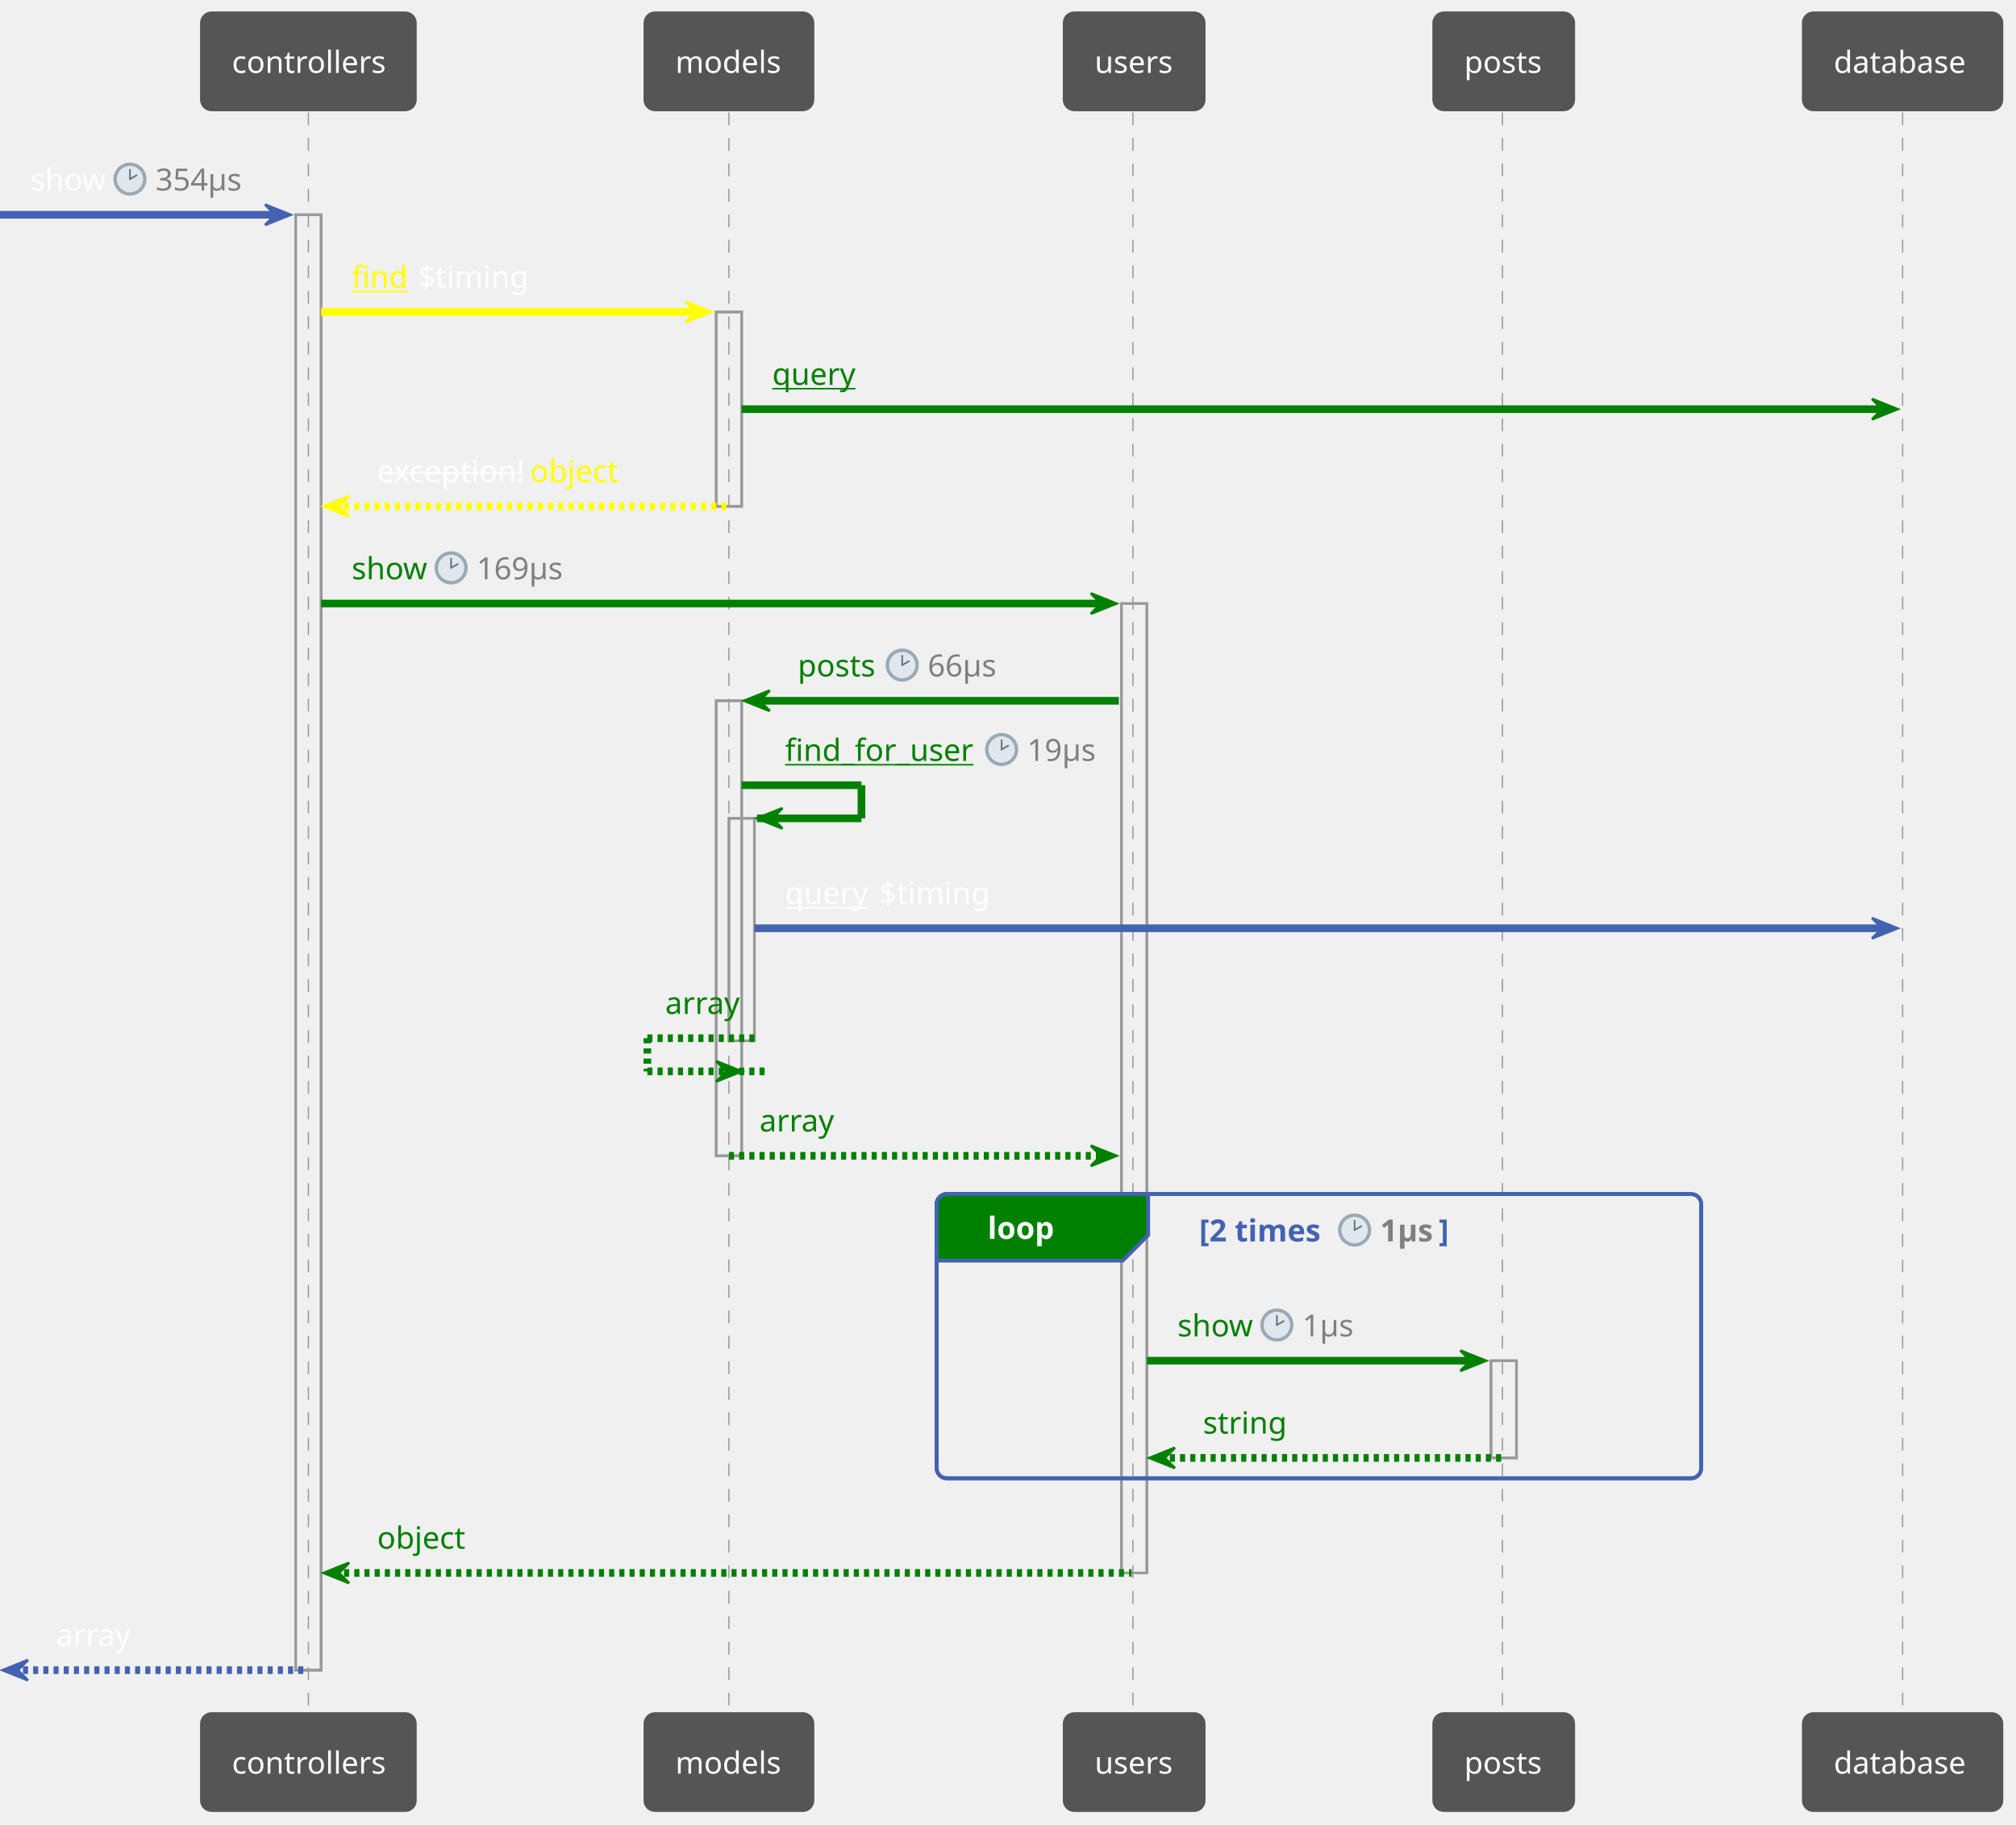
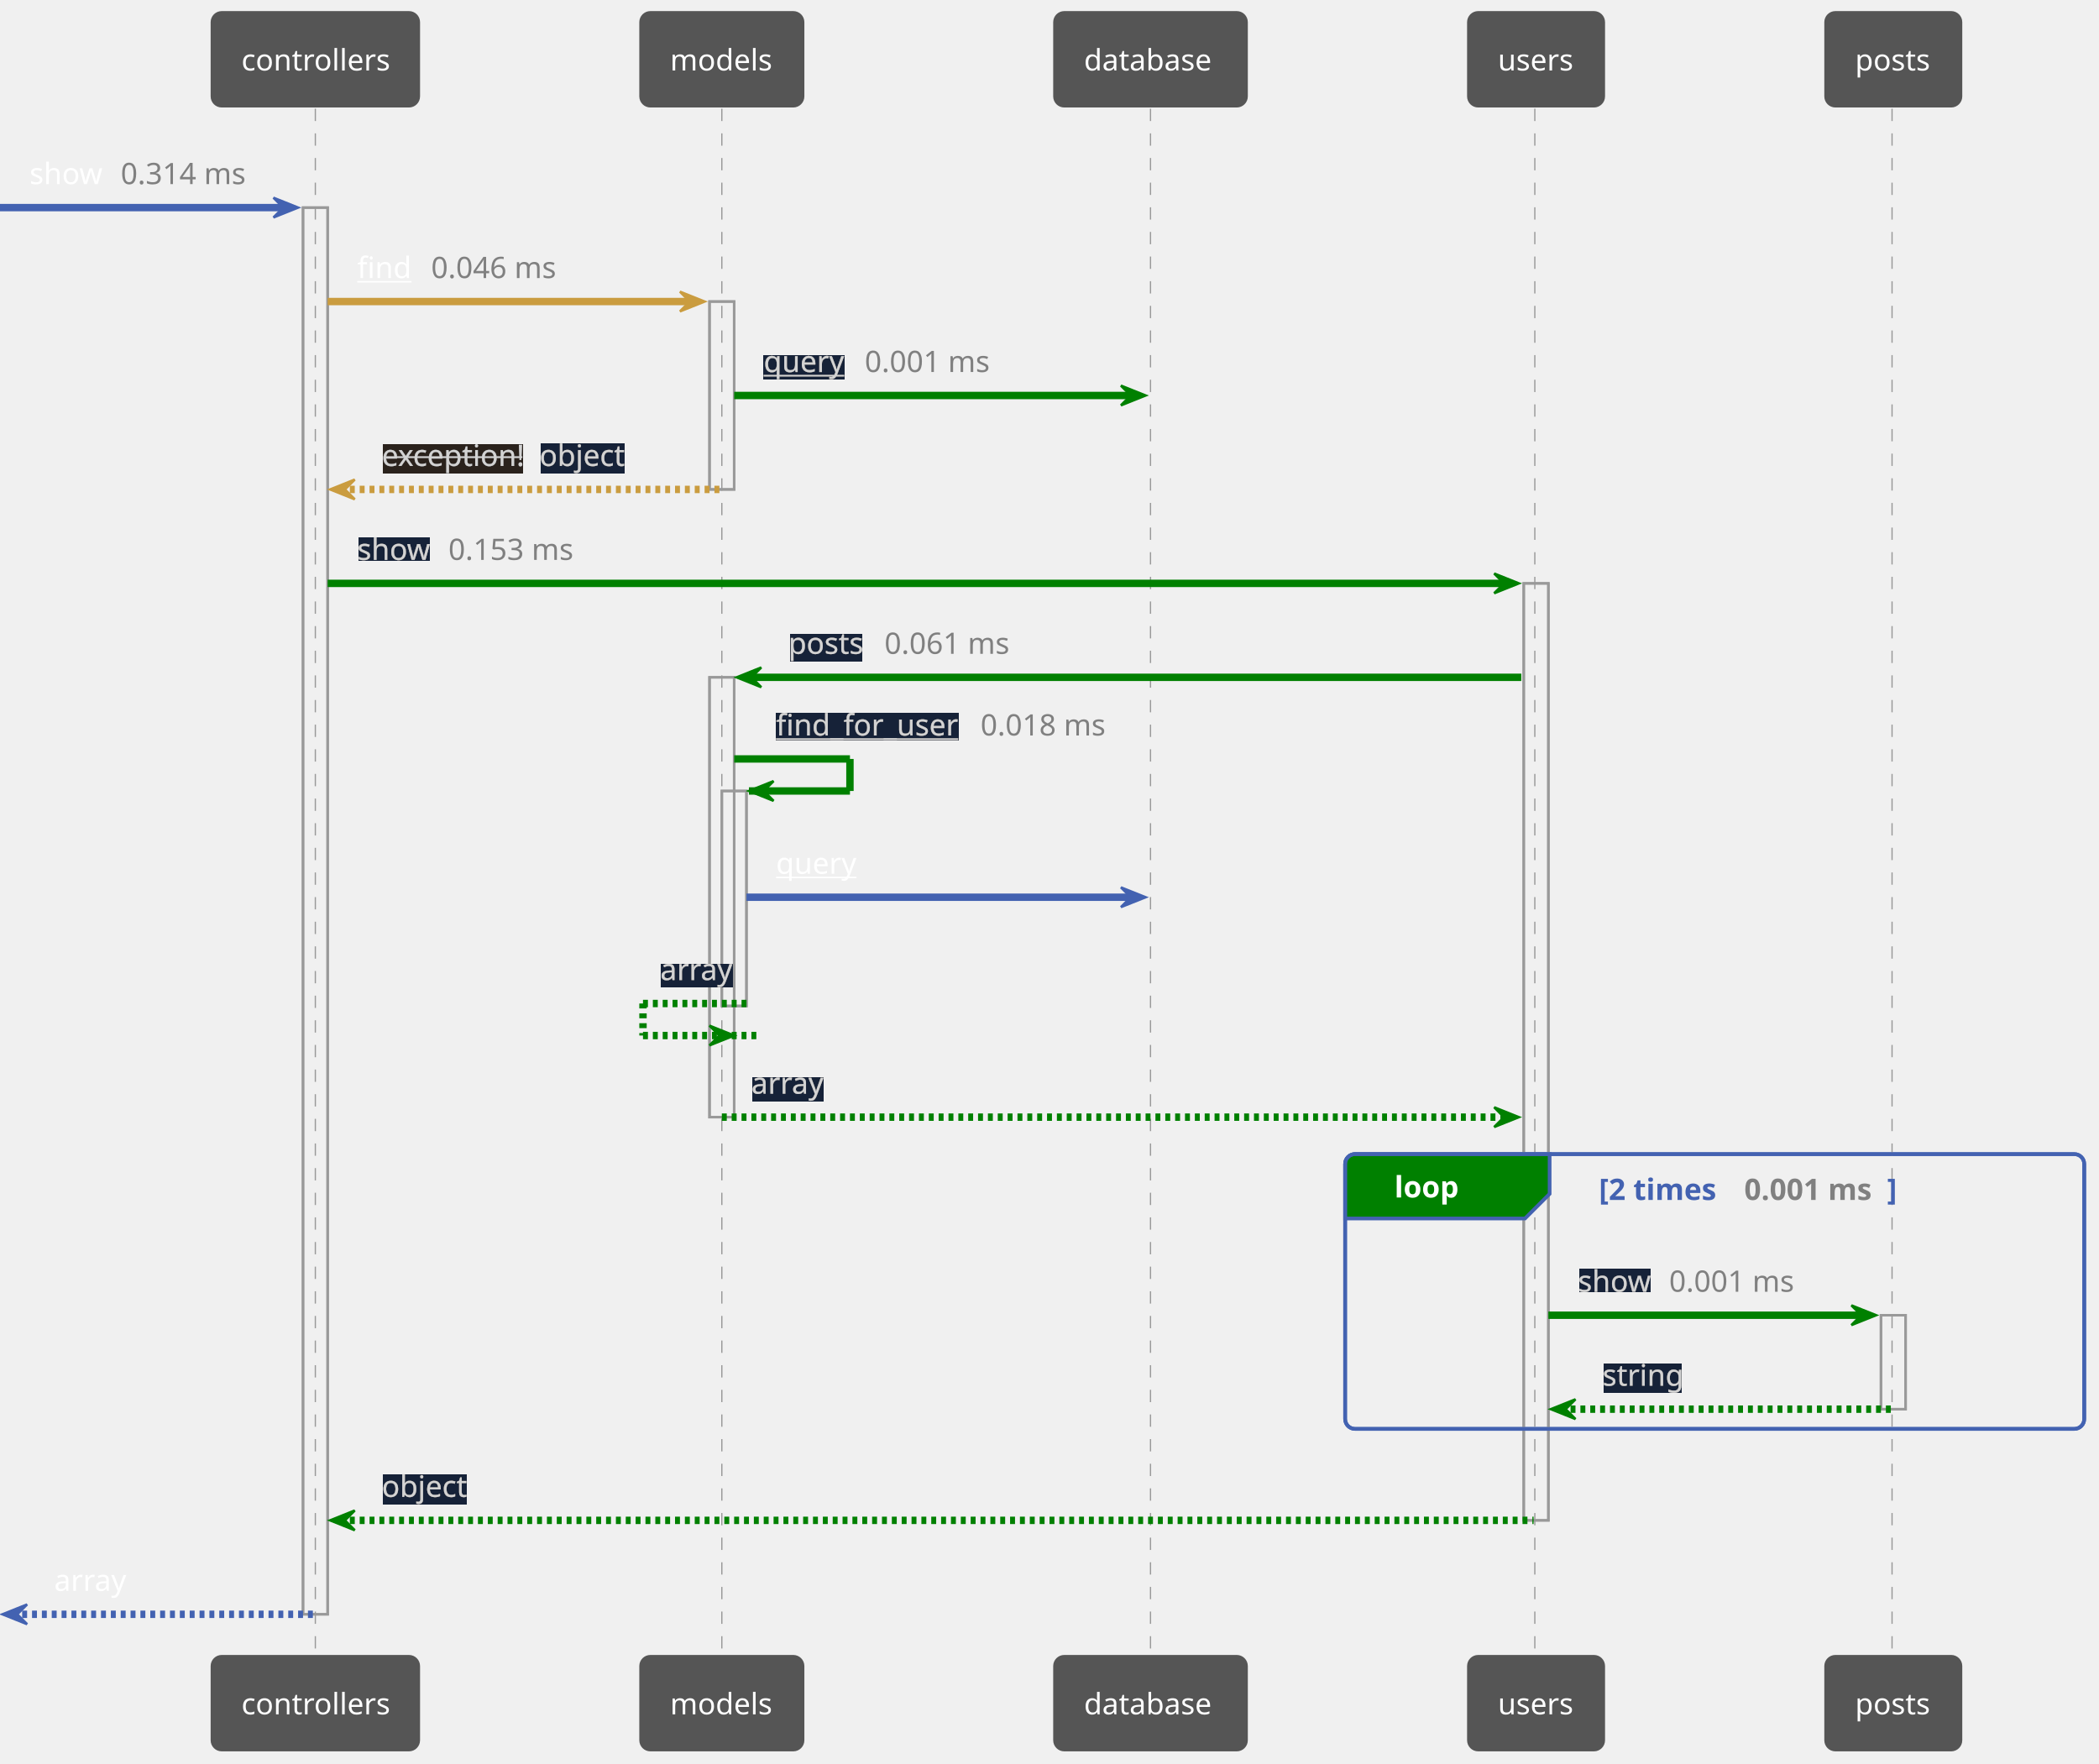
- <svg xmlns="http://www.w3.org/2000/svg" contentStyleType="text/css" height="716px" preserveAspectRatio="none" style="width:791px;height:716px;background:#000000;" version="1.1" viewBox="0 0 791 716" width="791px" zoomAndPan="magnify">
-   <defs />
+ <svg xmlns="http://www.w3.org/2000/svg" contentStyleType="text/css" height="716px" preserveAspectRatio="none" style="width:852px;height:716px;background:#000000;" version="1.1" viewBox="0 0 852 716" width="852px" zoomAndPan="magnify">
+   <defs>
+     <filter height="1" id="br0y008lgytg80" width="1" x="0" y="0">
+       <feFlood flood-color="#172238" result="flood" />
+       <feComposite in="SourceGraphic" in2="flood" operator="over" />
+     </filter>
+     <filter height="1" id="br0y008lgytg81" width="1" x="0" y="0">
+       <feFlood flood-color="#29201A" result="flood" />
+       <feComposite in="SourceGraphic" in2="flood" operator="over" />
+     </filter>
+   </defs>
  <g>
-     <rect fill="none" height="570.992" style="stroke:#999999;stroke-width:1.0;" width="10" x="116" y="84.266" />
-     <rect fill="none" height="76.266" style="stroke:#999999;stroke-width:1.0;" width="10" x="281" y="122.398" />
-     <rect fill="none" height="178.531" style="stroke:#999999;stroke-width:1.0;" width="10" x="281" y="274.93" />
-     <rect fill="none" height="87.266" style="stroke:#999999;stroke-width:1.0;" width="10" x="286" y="321.062" />
-     <rect fill="none" height="380.328" style="stroke:#999999;stroke-width:1.0;" width="10" x="440" y="236.797" />
-     <rect fill="none" height="38.133" style="stroke:#999999;stroke-width:1.0;" width="10" x="585" y="533.859" />
-     <rect fill="none" height="111.531" rx="4" ry="4" style="stroke:#4362B1;stroke-width:1.5;" width="300" x="367.5" y="468.461" />
-     <line style="stroke:#999999;stroke-width:0.5;stroke-dasharray:5.0,5.0;" x1="121" x2="121" y1="44.133" y2="673.258" />
-     <line style="stroke:#999999;stroke-width:0.5;stroke-dasharray:5.0,5.0;" x1="286" x2="286" y1="44.133" y2="673.258" />
-     <line style="stroke:#999999;stroke-width:0.5;stroke-dasharray:5.0,5.0;" x1="444.5" x2="444.5" y1="44.133" y2="673.258" />
-     <line style="stroke:#999999;stroke-width:0.5;stroke-dasharray:5.0,5.0;" x1="589.5" x2="589.5" y1="44.133" y2="673.258" />
-     <line style="stroke:#999999;stroke-width:0.5;stroke-dasharray:5.0,5.0;" x1="746.5" x2="746.5" y1="44.133" y2="673.258" />
-     <rect fill="#555555" height="38.133" rx="4" ry="4" style="stroke:#555555;stroke-width:1.0;" width="84" x="79" y="5" />
-     <text fill="#FFFFFF" font-family="&quot;Verdana&quot;" font-size="12" lengthAdjust="spacing" textLength="60" x="91" y="28.602">controllers</text>
-     <rect fill="#555555" height="38.133" rx="4" ry="4" style="stroke:#555555;stroke-width:1.0;" width="84" x="79" y="672.258" />
-     <text fill="#FFFFFF" font-family="&quot;Verdana&quot;" font-size="12" lengthAdjust="spacing" textLength="60" x="91" y="695.859">controllers</text>
-     <rect fill="#555555" height="38.133" rx="4" ry="4" style="stroke:#555555;stroke-width:1.0;" width="66" x="253" y="5" />
-     <text fill="#FFFFFF" font-family="&quot;Verdana&quot;" font-size="12" lengthAdjust="spacing" textLength="42" x="265" y="28.602">models</text>
-     <rect fill="#555555" height="38.133" rx="4" ry="4" style="stroke:#555555;stroke-width:1.0;" width="66" x="253" y="672.258" />
-     <text fill="#FFFFFF" font-family="&quot;Verdana&quot;" font-size="12" lengthAdjust="spacing" textLength="42" x="265" y="695.859">models</text>
-     <rect fill="#555555" height="38.133" rx="4" ry="4" style="stroke:#555555;stroke-width:1.0;" width="55" x="417.5" y="5" />
-     <text fill="#FFFFFF" font-family="&quot;Verdana&quot;" font-size="12" lengthAdjust="spacing" textLength="31" x="429.5" y="28.602">users</text>
-     <rect fill="#555555" height="38.133" rx="4" ry="4" style="stroke:#555555;stroke-width:1.0;" width="55" x="417.5" y="672.258" />
-     <text fill="#FFFFFF" font-family="&quot;Verdana&quot;" font-size="12" lengthAdjust="spacing" textLength="31" x="429.5" y="695.859">users</text>
-     <rect fill="#555555" height="38.133" rx="4" ry="4" style="stroke:#555555;stroke-width:1.0;" width="55" x="562.5" y="5" />
-     <text fill="#FFFFFF" font-family="&quot;Verdana&quot;" font-size="12" lengthAdjust="spacing" textLength="31" x="574.5" y="28.602">posts</text>
-     <rect fill="#555555" height="38.133" rx="4" ry="4" style="stroke:#555555;stroke-width:1.0;" width="55" x="562.5" y="672.258" />
-     <text fill="#FFFFFF" font-family="&quot;Verdana&quot;" font-size="12" lengthAdjust="spacing" textLength="31" x="574.5" y="695.859">posts</text>
-     <rect fill="#555555" height="38.133" rx="4" ry="4" style="stroke:#555555;stroke-width:1.0;" width="78" x="707.5" y="5" />
-     <text fill="#FFFFFF" font-family="&quot;Verdana&quot;" font-size="12" lengthAdjust="spacing" textLength="54" x="719.5" y="28.602">database</text>
-     <rect fill="#555555" height="38.133" rx="4" ry="4" style="stroke:#555555;stroke-width:1.0;" width="78" x="707.5" y="672.258" />
-     <text fill="#FFFFFF" font-family="&quot;Verdana&quot;" font-size="12" lengthAdjust="spacing" textLength="54" x="719.5" y="695.859">database</text>
-     <rect fill="none" height="570.992" style="stroke:#999999;stroke-width:1.0;" width="10" x="116" y="84.266" />
-     <rect fill="none" height="76.266" style="stroke:#999999;stroke-width:1.0;" width="10" x="281" y="122.398" />
-     <rect fill="none" height="178.531" style="stroke:#999999;stroke-width:1.0;" width="10" x="281" y="274.93" />
-     <rect fill="none" height="87.266" style="stroke:#999999;stroke-width:1.0;" width="10" x="286" y="321.062" />
-     <rect fill="none" height="380.328" style="stroke:#999999;stroke-width:1.0;" width="10" x="440" y="236.797" />
-     <rect fill="none" height="38.133" style="stroke:#999999;stroke-width:1.0;" width="10" x="585" y="533.859" />
-     <polygon fill="#4362B1" points="104,80.266,114,84.266,104,88.266,108,84.266" style="stroke:#4362B1;stroke-width:1.0;" />
-     <line style="stroke:#4362B1;stroke-width:3.0;" x1="0" x2="110" y1="84.266" y2="84.266" />
+     <rect fill="none" height="570.992" style="stroke:#999999;stroke-width:1.0;" width="10" x="123" y="84.266" />
+     <rect fill="none" height="76.266" style="stroke:#999999;stroke-width:1.0;" width="10" x="288" y="122.398" />
+     <rect fill="none" height="178.531" style="stroke:#999999;stroke-width:1.0;" width="10" x="288" y="274.93" />
+     <rect fill="none" height="87.266" style="stroke:#999999;stroke-width:1.0;" width="10" x="293" y="321.062" />
+     <rect fill="none" height="380.328" style="stroke:#999999;stroke-width:1.0;" width="10" x="618.5" y="236.797" />
+     <rect fill="none" height="38.133" style="stroke:#999999;stroke-width:1.0;" width="10" x="763.5" y="533.859" />
+     <rect fill="none" height="111.531" rx="4" ry="4" style="stroke:#4362B1;stroke-width:1.5;" width="300" x="546" y="468.461" />
+     <line style="stroke:#999999;stroke-width:0.5;stroke-dasharray:5.0,5.0;" x1="128" x2="128" y1="44.133" y2="673.258" />
+     <line style="stroke:#999999;stroke-width:0.5;stroke-dasharray:5.0,5.0;" x1="293" x2="293" y1="44.133" y2="673.258" />
+     <line style="stroke:#999999;stroke-width:0.5;stroke-dasharray:5.0,5.0;" x1="467" x2="467" y1="44.133" y2="673.258" />
+     <line style="stroke:#999999;stroke-width:0.5;stroke-dasharray:5.0,5.0;" x1="623" x2="623" y1="44.133" y2="673.258" />
+     <line style="stroke:#999999;stroke-width:0.5;stroke-dasharray:5.0,5.0;" x1="768" x2="768" y1="44.133" y2="673.258" />
+     <rect fill="#555555" height="38.133" rx="4" ry="4" style="stroke:#555555;stroke-width:1.0;" width="84" x="86" y="5" />
+     <text fill="#FFFFFF" font-family="&quot;Verdana&quot;" font-size="12" lengthAdjust="spacing" textLength="60" x="98" y="28.602">controllers</text>
+     <rect fill="#555555" height="38.133" rx="4" ry="4" style="stroke:#555555;stroke-width:1.0;" width="84" x="86" y="672.258" />
+     <text fill="#FFFFFF" font-family="&quot;Verdana&quot;" font-size="12" lengthAdjust="spacing" textLength="60" x="98" y="695.859">controllers</text>
+     <rect fill="#555555" height="38.133" rx="4" ry="4" style="stroke:#555555;stroke-width:1.0;" width="66" x="260" y="5" />
+     <text fill="#FFFFFF" font-family="&quot;Verdana&quot;" font-size="12" lengthAdjust="spacing" textLength="42" x="272" y="28.602">models</text>
+     <rect fill="#555555" height="38.133" rx="4" ry="4" style="stroke:#555555;stroke-width:1.0;" width="66" x="260" y="672.258" />
+     <text fill="#FFFFFF" font-family="&quot;Verdana&quot;" font-size="12" lengthAdjust="spacing" textLength="42" x="272" y="695.859">models</text>
+     <rect fill="#555555" height="38.133" rx="4" ry="4" style="stroke:#555555;stroke-width:1.0;" width="78" x="428" y="5" />
+     <text fill="#FFFFFF" font-family="&quot;Verdana&quot;" font-size="12" lengthAdjust="spacing" textLength="54" x="440" y="28.602">database</text>
+     <rect fill="#555555" height="38.133" rx="4" ry="4" style="stroke:#555555;stroke-width:1.0;" width="78" x="428" y="672.258" />
+     <text fill="#FFFFFF" font-family="&quot;Verdana&quot;" font-size="12" lengthAdjust="spacing" textLength="54" x="440" y="695.859">database</text>
+     <rect fill="#555555" height="38.133" rx="4" ry="4" style="stroke:#555555;stroke-width:1.0;" width="55" x="596" y="5" />
+     <text fill="#FFFFFF" font-family="&quot;Verdana&quot;" font-size="12" lengthAdjust="spacing" textLength="31" x="608" y="28.602">users</text>
+     <rect fill="#555555" height="38.133" rx="4" ry="4" style="stroke:#555555;stroke-width:1.0;" width="55" x="596" y="672.258" />
+     <text fill="#FFFFFF" font-family="&quot;Verdana&quot;" font-size="12" lengthAdjust="spacing" textLength="31" x="608" y="695.859">users</text>
+     <rect fill="#555555" height="38.133" rx="4" ry="4" style="stroke:#555555;stroke-width:1.0;" width="55" x="741" y="5" />
+     <text fill="#FFFFFF" font-family="&quot;Verdana&quot;" font-size="12" lengthAdjust="spacing" textLength="31" x="753" y="28.602">posts</text>
+     <rect fill="#555555" height="38.133" rx="4" ry="4" style="stroke:#555555;stroke-width:1.0;" width="55" x="741" y="672.258" />
+     <text fill="#FFFFFF" font-family="&quot;Verdana&quot;" font-size="12" lengthAdjust="spacing" textLength="31" x="753" y="695.859">posts</text>
+     <rect fill="none" height="570.992" style="stroke:#999999;stroke-width:1.0;" width="10" x="123" y="84.266" />
+     <rect fill="none" height="76.266" style="stroke:#999999;stroke-width:1.0;" width="10" x="288" y="122.398" />
+     <rect fill="none" height="178.531" style="stroke:#999999;stroke-width:1.0;" width="10" x="288" y="274.93" />
+     <rect fill="none" height="87.266" style="stroke:#999999;stroke-width:1.0;" width="10" x="293" y="321.062" />
+     <rect fill="none" height="380.328" style="stroke:#999999;stroke-width:1.0;" width="10" x="618.5" y="236.797" />
+     <rect fill="none" height="38.133" style="stroke:#999999;stroke-width:1.0;" width="10" x="763.5" y="533.859" />
+     <polygon fill="#4362B1" points="111,80.266,121,84.266,111,88.266,115,84.266" style="stroke:#4362B1;stroke-width:1.0;" />
+     <line style="stroke:#4362B1;stroke-width:3.0;" x1="0" x2="117" y1="84.266" y2="84.266" />
    <text fill="#FFFFFF" font-family="&quot;Verdana&quot;" font-size="12" lengthAdjust="spacing" textLength="29" x="12" y="74.734">show</text>
-     <ellipse cx="51" cy="70.266" fill="#99AAB5" rx="6" ry="6" style="stroke:#99AAB5;stroke-width:1.0;" />
-     <ellipse cx="51" cy="70.266" fill="#E1E8ED" rx="4.667" ry="4.667" style="stroke:#E1E8ED;stroke-width:1.0;" />
-     <path d="M51.333,70.266 C51.333,70.45 51.184,70.599 51,70.599 C50.816,70.599 50.667,70.45 50.667,70.266 L50.667,66.599 C50.667,66.415 50.816,66.266 51,66.266 C51.184,66.266 51.333,66.415 51.333,66.599 L51.333,70.266 " fill="#66757F" style="stroke:;stroke-width:0.0;stroke-dasharray:;" />
-     <path d="M53.887,68.599 C53.979,68.759 53.924,68.962 53.765,69.054 L51.167,70.554 C51.007,70.646 50.804,70.592 50.712,70.432 C50.62,70.273 50.674,70.069 50.833,69.977 L53.432,68.477 C53.591,68.385 53.795,68.44 53.887,68.599 " fill="#66757F" style="stroke:;stroke-width:0.0;stroke-dasharray:;" />
-     <text fill="#808080" font-family="&quot;Verdana&quot;" font-size="12" lengthAdjust="spacing" textLength="38" x="61" y="74.734">354μs</text>
-     <polygon fill="#FFFF00" points="269,118.398,279,122.398,269,126.398,273,122.398" style="stroke:#FFFF00;stroke-width:1.0;" />
-     <line style="stroke:#FFFF00;stroke-width:3.0;" x1="126" x2="275" y1="122.398" y2="122.398" />
-     <text fill="#FFFF00" font-family="&quot;Verdana&quot;" font-size="12" lengthAdjust="spacing" text-decoration="underline" textLength="22" x="138" y="112.867">find</text>
-     <text fill="#FFFFFF" font-family="&quot;Verdana&quot;" font-size="12" lengthAdjust="spacing" textLength="43" x="164" y="112.867">$timing</text>
-     <polygon fill="#008000" points="734.5,156.531,744.5,160.531,734.5,164.531,738.5,160.531" style="stroke:#008000;stroke-width:1.0;" />
-     <line style="stroke:#008000;stroke-width:3.0;" x1="291" x2="740.5" y1="160.531" y2="160.531" />
-     <text fill="#008000" font-family="&quot;Verdana&quot;" font-size="12" lengthAdjust="spacing" text-decoration="underline" textLength="33" x="303" y="151">query</text>
-     <polygon fill="#FFFF00" points="137,194.664,127,198.664,137,202.664,133,198.664" style="stroke:#FFFF00;stroke-width:1.0;" />
-     <line style="stroke:#FFFF00;stroke-width:3.0;stroke-dasharray:2.0,2.0;" x1="131" x2="285" y1="198.664" y2="198.664" />
-     <text fill="#FFFFFF" font-family="&quot;Verdana&quot;" font-size="12" lengthAdjust="spacing" text-decoration="line-through" textLength="60" x="148" y="189.133">exception!</text>
-     <text fill="#FFFF00" font-family="&quot;Verdana&quot;" font-size="12" lengthAdjust="spacing" textLength="36" x="208" y="189.133">object</text>
-     <polygon fill="#008000" points="428,232.797,438,236.797,428,240.797,432,236.797" style="stroke:#008000;stroke-width:1.0;" />
-     <line style="stroke:#008000;stroke-width:3.0;" x1="126" x2="434" y1="236.797" y2="236.797" />
-     <text fill="#008000" font-family="&quot;Verdana&quot;" font-size="12" lengthAdjust="spacing" textLength="29" x="138" y="227.266">show</text>
-     <text fill="#FFFFFF" font-family="&quot;Verdana&quot;" font-size="12" lengthAdjust="spacing" textLength="4" x="167" y="227.266"> </text>
-     <ellipse cx="177" cy="222.797" fill="#99AAB5" rx="6" ry="6" style="stroke:#99AAB5;stroke-width:1.0;" />
-     <ellipse cx="177" cy="222.797" fill="#E1E8ED" rx="4.667" ry="4.667" style="stroke:#E1E8ED;stroke-width:1.0;" />
-     <path d="M177.333,222.797 C177.333,222.981 177.184,223.13 177,223.13 C176.816,223.13 176.667,222.981 176.667,222.797 L176.667,219.13 C176.667,218.946 176.816,218.797 177,218.797 C177.184,218.797 177.333,218.946 177.333,219.13 L177.333,222.797 " fill="#66757F" style="stroke:;stroke-width:0.0;stroke-dasharray:;" />
-     <path d="M179.887,221.13 C179.979,221.29 179.924,221.494 179.765,221.585 L177.167,223.085 C177.007,223.178 176.804,223.123 176.712,222.964 C176.62,222.804 176.674,222.6 176.833,222.508 L179.432,221.008 C179.591,220.916 179.795,220.971 179.887,221.13 " fill="#66757F" style="stroke:;stroke-width:0.0;stroke-dasharray:;" />
-     <text fill="#808080" font-family="&quot;Verdana&quot;" font-size="12" lengthAdjust="spacing" textLength="38" x="187" y="227.266">169μs</text>
-     <polygon fill="#008000" points="302,270.93,292,274.93,302,278.93,298,274.93" style="stroke:#008000;stroke-width:1.0;" />
-     <line style="stroke:#008000;stroke-width:3.0;" x1="296" x2="439" y1="274.93" y2="274.93" />
-     <text fill="#008000" font-family="&quot;Verdana&quot;" font-size="12" lengthAdjust="spacing" textLength="31" x="313" y="265.398">posts</text>
-     <text fill="#FFFFFF" font-family="&quot;Verdana&quot;" font-size="12" lengthAdjust="spacing" textLength="4" x="344" y="265.398"> </text>
-     <ellipse cx="354" cy="260.93" fill="#99AAB5" rx="6" ry="6" style="stroke:#99AAB5;stroke-width:1.0;" />
-     <ellipse cx="354" cy="260.93" fill="#E1E8ED" rx="4.667" ry="4.667" style="stroke:#E1E8ED;stroke-width:1.0;" />
-     <path d="M354.333,260.93 C354.333,261.114 354.184,261.263 354,261.263 C353.816,261.263 353.667,261.114 353.667,260.93 L353.667,257.263 C353.667,257.079 353.816,256.93 354,256.93 C354.184,256.93 354.333,257.079 354.333,257.263 L354.333,260.93 " fill="#66757F" style="stroke:;stroke-width:0.0;stroke-dasharray:;" />
-     <path d="M356.887,259.263 C356.979,259.423 356.924,259.626 356.765,259.718 L354.167,261.218 C354.007,261.31 353.804,261.256 353.712,261.096 C353.62,260.937 353.674,260.733 353.833,260.641 L356.432,259.141 C356.591,259.049 356.795,259.104 356.887,259.263 " fill="#66757F" style="stroke:;stroke-width:0.0;stroke-dasharray:;" />
-     <text fill="#808080" font-family="&quot;Verdana&quot;" font-size="12" lengthAdjust="spacing" textLength="30" x="364" y="265.398">66μs</text>
-     <line style="stroke:#008000;stroke-width:3.0;" x1="291" x2="338" y1="308.062" y2="308.062" />
-     <line style="stroke:#008000;stroke-width:3.0;" x1="338" x2="338" y1="308.062" y2="321.062" />
-     <line style="stroke:#008000;stroke-width:3.0;" x1="297" x2="338" y1="321.062" y2="321.062" />
-     <polygon fill="#008000" points="307,317.062,297,321.062,307,325.062,303,321.062" style="stroke:#008000;stroke-width:1.0;" />
-     <text fill="#008000" font-family="&quot;Verdana&quot;" font-size="12" lengthAdjust="spacing" text-decoration="underline" textLength="75" x="308" y="298.531">find_for_user</text>
-     <text fill="#FFFFFF" font-family="&quot;Verdana&quot;" font-size="12" lengthAdjust="spacing" textLength="4" x="383" y="298.531"> </text>
-     <ellipse cx="393" cy="294.062" fill="#99AAB5" rx="6" ry="6" style="stroke:#99AAB5;stroke-width:1.0;" />
-     <ellipse cx="393" cy="294.062" fill="#E1E8ED" rx="4.667" ry="4.667" style="stroke:#E1E8ED;stroke-width:1.0;" />
-     <path d="M393.333,294.062 C393.333,294.247 393.184,294.396 393,294.396 C392.816,294.396 392.667,294.247 392.667,294.062 L392.667,290.396 C392.667,290.212 392.816,290.062 393,290.062 C393.184,290.062 393.333,290.212 393.333,290.396 L393.333,294.062 " fill="#66757F" style="stroke:;stroke-width:0.0;stroke-dasharray:;" />
-     <path d="M395.887,292.396 C395.979,292.555 395.924,292.759 395.765,292.851 L393.167,294.351 C393.007,294.443 392.804,294.389 392.712,294.229 C392.62,294.07 392.674,293.866 392.833,293.774 L395.432,292.274 C395.591,292.182 395.795,292.236 395.887,292.396 " fill="#66757F" style="stroke:;stroke-width:0.0;stroke-dasharray:;" />
-     <text fill="#808080" font-family="&quot;Verdana&quot;" font-size="12" lengthAdjust="spacing" textLength="30" x="403" y="298.531">19μs</text>
-     <polygon fill="#4362B1" points="734.5,360.195,744.5,364.195,734.5,368.195,738.5,364.195" style="stroke:#4362B1;stroke-width:1.0;" />
-     <line style="stroke:#4362B1;stroke-width:3.0;" x1="296" x2="740.5" y1="364.195" y2="364.195" />
-     <text fill="#FFFFFF" font-family="&quot;Verdana&quot;" font-size="12" lengthAdjust="spacing" text-decoration="underline" textLength="33" x="308" y="354.664">query</text>
-     <text fill="#FFFFFF" font-family="&quot;Verdana&quot;" font-size="12" lengthAdjust="spacing" textLength="43" x="345" y="354.664">$timing</text>
-     <line style="stroke:#008000;stroke-width:3.0;stroke-dasharray:2.0,2.0;" x1="254" x2="296" y1="407.328" y2="407.328" />
-     <line style="stroke:#008000;stroke-width:3.0;stroke-dasharray:2.0,2.0;" x1="254" x2="254" y1="407.328" y2="420.328" />
-     <line style="stroke:#008000;stroke-width:3.0;stroke-dasharray:2.0,2.0;" x1="254" x2="301" y1="420.328" y2="420.328" />
-     <polygon fill="#008000" points="281,416.328,291,420.328,281,424.328,285,420.328" style="stroke:#008000;stroke-width:1.0;" />
-     <text fill="#008000" font-family="&quot;Verdana&quot;" font-size="12" lengthAdjust="spacing" textLength="30" x="261" y="397.797">array</text>
-     <polygon fill="#008000" points="428,449.461,438,453.461,428,457.461,432,453.461" style="stroke:#008000;stroke-width:1.0;" />
-     <line style="stroke:#008000;stroke-width:3.0;stroke-dasharray:2.0,2.0;" x1="286" x2="434" y1="453.461" y2="453.461" />
-     <text fill="#008000" font-family="&quot;Verdana&quot;" font-size="12" lengthAdjust="spacing" textLength="30" x="298" y="443.93">array</text>
-     <path d="M371.5,468.461 L450.5,468.461 L450.5,484.594 L440.5,494.594 L367.5,494.594 L367.5,472.461 A4,4 0 0 1 371.5,468.461 " fill="#008000" style="stroke:#4362B1;stroke-width:1.5;" />
-     <rect fill="none" height="111.531" rx="4" ry="4" style="stroke:#4362B1;stroke-width:1.5;" width="300" x="367.5" y="468.461" />
-     <text fill="#FFFFFF" font-family="&quot;Verdana&quot;" font-size="12" font-weight="bold" lengthAdjust="spacing" textLength="28" x="387.5" y="486.062">loop</text>
-     <text fill="#4362B1" font-family="&quot;Verdana&quot;" font-size="12" font-weight="bold" lengthAdjust="spacing" textLength="51" x="470.5" y="487.062">[2 times</text>
-     <ellipse cx="531.5" cy="482.594" fill="#99AAB5" rx="6" ry="6" style="stroke:#99AAB5;stroke-width:1.0;" />
-     <ellipse cx="531.5" cy="482.594" fill="#E1E8ED" rx="4.667" ry="4.667" style="stroke:#E1E8ED;stroke-width:1.0;" />
-     <path d="M531.833,482.594 C531.833,482.778 531.684,482.927 531.5,482.927 C531.316,482.927 531.167,482.778 531.167,482.594 L531.167,478.927 C531.167,478.743 531.316,478.594 531.5,478.594 C531.684,478.594 531.833,478.743 531.833,478.927 L531.833,482.594 " fill="#66757F" style="stroke:;stroke-width:0.0;stroke-dasharray:;" />
-     <path d="M534.387,480.927 C534.479,481.087 534.424,481.29 534.265,481.382 L531.667,482.882 C531.507,482.974 531.304,482.92 531.212,482.76 C531.12,482.601 531.174,482.397 531.333,482.305 L533.932,480.805 C534.091,480.713 534.295,480.768 534.387,480.927 " fill="#66757F" style="stroke:;stroke-width:0.0;stroke-dasharray:;" />
-     <text fill="#808080" font-family="&quot;Verdana&quot;" font-size="12" font-weight="bold" lengthAdjust="spacing" textLength="23" x="541.5" y="487.062">1μs</text>
-     <text fill="#4362B1" font-family="&quot;Verdana&quot;" font-size="12" font-weight="bold" lengthAdjust="spacing" textLength="4" x="564.5" y="487.062">]</text>
-     <polygon fill="#008000" points="573,529.859,583,533.859,573,537.859,577,533.859" style="stroke:#008000;stroke-width:1.0;" />
-     <line style="stroke:#008000;stroke-width:3.0;" x1="450" x2="579" y1="533.859" y2="533.859" />
-     <text fill="#008000" font-family="&quot;Verdana&quot;" font-size="12" lengthAdjust="spacing" textLength="29" x="462" y="524.328">show</text>
-     <text fill="#FFFFFF" font-family="&quot;Verdana&quot;" font-size="12" lengthAdjust="spacing" textLength="4" x="491" y="524.328"> </text>
-     <ellipse cx="501" cy="519.859" fill="#99AAB5" rx="6" ry="6" style="stroke:#99AAB5;stroke-width:1.0;" />
-     <ellipse cx="501" cy="519.859" fill="#E1E8ED" rx="4.667" ry="4.667" style="stroke:#E1E8ED;stroke-width:1.0;" />
-     <path d="M501.333,519.859 C501.333,520.044 501.184,520.193 501,520.193 C500.816,520.193 500.667,520.044 500.667,519.859 L500.667,516.193 C500.667,516.009 500.816,515.859 501,515.859 C501.184,515.859 501.333,516.009 501.333,516.193 L501.333,519.859 " fill="#66757F" style="stroke:;stroke-width:0.0;stroke-dasharray:;" />
-     <path d="M503.887,518.193 C503.979,518.352 503.924,518.556 503.765,518.648 L501.167,520.148 C501.007,520.24 500.804,520.185 500.712,520.026 C500.62,519.867 500.674,519.663 500.833,519.571 L503.432,518.071 C503.591,517.979 503.795,518.033 503.887,518.193 " fill="#66757F" style="stroke:;stroke-width:0.0;stroke-dasharray:;" />
-     <text fill="#808080" font-family="&quot;Verdana&quot;" font-size="12" lengthAdjust="spacing" textLength="22" x="511" y="524.328">1μs</text>
-     <polygon fill="#008000" points="461,567.992,451,571.992,461,575.992,457,571.992" style="stroke:#008000;stroke-width:1.0;" />
-     <line style="stroke:#008000;stroke-width:3.0;stroke-dasharray:2.0,2.0;" x1="455" x2="589" y1="571.992" y2="571.992" />
-     <text fill="#008000" font-family="&quot;Verdana&quot;" font-size="12" lengthAdjust="spacing" textLength="32" x="472" y="562.461">string</text>
-     <polygon fill="#008000" points="137,613.125,127,617.125,137,621.125,133,617.125" style="stroke:#008000;stroke-width:1.0;" />
-     <line style="stroke:#008000;stroke-width:3.0;stroke-dasharray:2.0,2.0;" x1="131" x2="444" y1="617.125" y2="617.125" />
-     <text fill="#008000" font-family="&quot;Verdana&quot;" font-size="12" lengthAdjust="spacing" textLength="36" x="148" y="607.594">object</text>
+     <text fill="#808080" font-family="&quot;Verdana&quot;" font-size="12" lengthAdjust="spacing" textLength="57" x="49" y="74.734">0.314 ms</text>
+     <polygon fill="#CA9C3F" points="276,118.398,286,122.398,276,126.398,280,122.398" style="stroke:#CA9C3F;stroke-width:1.0;" />
+     <line style="stroke:#CA9C3F;stroke-width:3.0;" x1="133" x2="282" y1="122.398" y2="122.398" />
+     <text fill="#FFFFFF" font-family="&quot;Verdana&quot;" font-size="12" lengthAdjust="spacing" text-decoration="underline" textLength="22" x="145" y="112.867">find</text>
+     <text fill="#FFFFFF" font-family="&quot;Verdana&quot;" font-size="12" lengthAdjust="spacing" textLength="4" x="167" y="112.867"> </text>
+     <text fill="#808080" font-family="&quot;Verdana&quot;" font-size="12" lengthAdjust="spacing" textLength="57" x="175" y="112.867">0.046 ms</text>
+     <polygon fill="#008000" points="455,156.531,465,160.531,455,164.531,459,160.531" style="stroke:#008000;stroke-width:1.0;" />
+     <line style="stroke:#008000;stroke-width:3.0;" x1="298" x2="461" y1="160.531" y2="160.531" />
+     <text fill="#D3D3D3" filter="url(#br0y008lgytg80)" font-family="&quot;Verdana&quot;" font-size="12" lengthAdjust="spacing" text-decoration="underline" textLength="33" x="310" y="151">query</text>
+     <text fill="#FFFFFF" font-family="&quot;Verdana&quot;" font-size="12" lengthAdjust="spacing" textLength="4" x="343" y="151"> </text>
+     <text fill="#808080" font-family="&quot;Verdana&quot;" font-size="12" lengthAdjust="spacing" textLength="57" x="351" y="151">0.001 ms</text>
+     <polygon fill="#CA9C3F" points="144,194.664,134,198.664,144,202.664,140,198.664" style="stroke:#CA9C3F;stroke-width:1.0;" />
+     <line style="stroke:#CA9C3F;stroke-width:3.0;stroke-dasharray:2.0,2.0;" x1="138" x2="292" y1="198.664" y2="198.664" />
+     <text fill="#D3D3D3" filter="url(#br0y008lgytg81)" font-family="&quot;Verdana&quot;" font-size="12" lengthAdjust="spacing" text-decoration="line-through" textLength="60" x="155" y="189.133">exception!</text>
+     <text fill="#FFFFFF" font-family="&quot;Verdana&quot;" font-size="12" lengthAdjust="spacing" textLength="4" x="215" y="189.133"> </text>
+     <text fill="#D3D3D3" filter="url(#br0y008lgytg80)" font-family="&quot;Verdana&quot;" font-size="12" lengthAdjust="spacing" textLength="36" x="219" y="189.133">object</text>
+     <polygon fill="#008000" points="606.5,232.797,616.5,236.797,606.5,240.797,610.5,236.797" style="stroke:#008000;stroke-width:1.0;" />
+     <line style="stroke:#008000;stroke-width:3.0;" x1="133" x2="612.5" y1="236.797" y2="236.797" />
+     <text fill="#D3D3D3" filter="url(#br0y008lgytg80)" font-family="&quot;Verdana&quot;" font-size="12" lengthAdjust="spacing" textLength="29" x="145" y="227.266">show</text>
+     <text fill="#FFFFFF" font-family="&quot;Verdana&quot;" font-size="12" lengthAdjust="spacing" textLength="4" x="174" y="227.266"> </text>
+     <text fill="#808080" font-family="&quot;Verdana&quot;" font-size="12" lengthAdjust="spacing" textLength="57" x="182" y="227.266">0.153 ms</text>
+     <polygon fill="#008000" points="309,270.93,299,274.93,309,278.93,305,274.93" style="stroke:#008000;stroke-width:1.0;" />
+     <line style="stroke:#008000;stroke-width:3.0;" x1="303" x2="617.5" y1="274.93" y2="274.93" />
+     <text fill="#D3D3D3" filter="url(#br0y008lgytg80)" font-family="&quot;Verdana&quot;" font-size="12" lengthAdjust="spacing" textLength="31" x="320" y="265.398">posts</text>
+     <text fill="#FFFFFF" font-family="&quot;Verdana&quot;" font-size="12" lengthAdjust="spacing" textLength="4" x="351" y="265.398"> </text>
+     <text fill="#808080" font-family="&quot;Verdana&quot;" font-size="12" lengthAdjust="spacing" textLength="57" x="359" y="265.398">0.061 ms</text>
+     <line style="stroke:#008000;stroke-width:3.0;" x1="298" x2="345" y1="308.062" y2="308.062" />
+     <line style="stroke:#008000;stroke-width:3.0;" x1="345" x2="345" y1="308.062" y2="321.062" />
+     <line style="stroke:#008000;stroke-width:3.0;" x1="304" x2="345" y1="321.062" y2="321.062" />
+     <polygon fill="#008000" points="314,317.062,304,321.062,314,325.062,310,321.062" style="stroke:#008000;stroke-width:1.0;" />
+     <text fill="#D3D3D3" filter="url(#br0y008lgytg80)" font-family="&quot;Verdana&quot;" font-size="12" lengthAdjust="spacing" text-decoration="underline" textLength="75" x="315" y="298.531">find_for_user</text>
+     <text fill="#FFFFFF" font-family="&quot;Verdana&quot;" font-size="12" lengthAdjust="spacing" textLength="4" x="390" y="298.531"> </text>
+     <text fill="#808080" font-family="&quot;Verdana&quot;" font-size="12" lengthAdjust="spacing" textLength="57" x="398" y="298.531">0.018 ms</text>
+     <polygon fill="#4362B1" points="455,360.195,465,364.195,455,368.195,459,364.195" style="stroke:#4362B1;stroke-width:1.0;" />
+     <line style="stroke:#4362B1;stroke-width:3.0;" x1="303" x2="461" y1="364.195" y2="364.195" />
+     <text fill="#FFFFFF" font-family="&quot;Verdana&quot;" font-size="12" lengthAdjust="spacing" text-decoration="underline" textLength="33" x="315" y="354.664">query</text>
+     <line style="stroke:#008000;stroke-width:3.0;stroke-dasharray:2.0,2.0;" x1="261" x2="303" y1="407.328" y2="407.328" />
+     <line style="stroke:#008000;stroke-width:3.0;stroke-dasharray:2.0,2.0;" x1="261" x2="261" y1="407.328" y2="420.328" />
+     <line style="stroke:#008000;stroke-width:3.0;stroke-dasharray:2.0,2.0;" x1="261" x2="308" y1="420.328" y2="420.328" />
+     <polygon fill="#008000" points="288,416.328,298,420.328,288,424.328,292,420.328" style="stroke:#008000;stroke-width:1.0;" />
+     <text fill="#D3D3D3" filter="url(#br0y008lgytg80)" font-family="&quot;Verdana&quot;" font-size="12" lengthAdjust="spacing" textLength="30" x="268" y="397.797">array</text>
+     <polygon fill="#008000" points="606.5,449.461,616.5,453.461,606.5,457.461,610.5,453.461" style="stroke:#008000;stroke-width:1.0;" />
+     <line style="stroke:#008000;stroke-width:3.0;stroke-dasharray:2.0,2.0;" x1="293" x2="612.5" y1="453.461" y2="453.461" />
+     <text fill="#D3D3D3" filter="url(#br0y008lgytg80)" font-family="&quot;Verdana&quot;" font-size="12" lengthAdjust="spacing" textLength="30" x="305" y="443.93">array</text>
+     <path d="M550,468.461 L629,468.461 L629,484.594 L619,494.594 L546,494.594 L546,472.461 A4,4 0 0 1 550,468.461 " fill="#008000" style="stroke:#4362B1;stroke-width:1.5;" />
+     <rect fill="none" height="111.531" rx="4" ry="4" style="stroke:#4362B1;stroke-width:1.5;" width="300" x="546" y="468.461" />
+     <text fill="#FFFFFF" font-family="&quot;Verdana&quot;" font-size="12" font-weight="bold" lengthAdjust="spacing" textLength="28" x="566" y="486.062">loop</text>
+     <text fill="#4362B1" font-family="&quot;Verdana&quot;" font-size="12" font-weight="bold" lengthAdjust="spacing" textLength="51" x="649" y="487.062">[2 times</text>
+     <text fill="#808080" font-family="&quot;Verdana&quot;" font-size="12" font-weight="bold" lengthAdjust="spacing" textLength="58" x="708" y="487.062">0.001 ms</text>
+     <text fill="#4362B1" font-family="&quot;Verdana&quot;" font-size="12" font-weight="bold" lengthAdjust="spacing" textLength="4" x="766" y="487.062">]</text>
+     <polygon fill="#008000" points="751.5,529.859,761.5,533.859,751.5,537.859,755.5,533.859" style="stroke:#008000;stroke-width:1.0;" />
+     <line style="stroke:#008000;stroke-width:3.0;" x1="628.5" x2="757.5" y1="533.859" y2="533.859" />
+     <text fill="#D3D3D3" filter="url(#br0y008lgytg80)" font-family="&quot;Verdana&quot;" font-size="12" lengthAdjust="spacing" textLength="29" x="640.5" y="524.328">show</text>
+     <text fill="#FFFFFF" font-family="&quot;Verdana&quot;" font-size="12" lengthAdjust="spacing" textLength="4" x="669.5" y="524.328"> </text>
+     <text fill="#808080" font-family="&quot;Verdana&quot;" font-size="12" lengthAdjust="spacing" textLength="57" x="677.5" y="524.328">0.001 ms</text>
+     <polygon fill="#008000" points="639.5,567.992,629.5,571.992,639.5,575.992,635.5,571.992" style="stroke:#008000;stroke-width:1.0;" />
+     <line style="stroke:#008000;stroke-width:3.0;stroke-dasharray:2.0,2.0;" x1="633.5" x2="767.5" y1="571.992" y2="571.992" />
+     <text fill="#D3D3D3" filter="url(#br0y008lgytg80)" font-family="&quot;Verdana&quot;" font-size="12" lengthAdjust="spacing" textLength="32" x="650.5" y="562.461">string</text>
+     <polygon fill="#008000" points="144,613.125,134,617.125,144,621.125,140,617.125" style="stroke:#008000;stroke-width:1.0;" />
+     <line style="stroke:#008000;stroke-width:3.0;stroke-dasharray:2.0,2.0;" x1="138" x2="622.5" y1="617.125" y2="617.125" />
+     <text fill="#D3D3D3" filter="url(#br0y008lgytg80)" font-family="&quot;Verdana&quot;" font-size="12" lengthAdjust="spacing" textLength="36" x="155" y="607.594">object</text>
    <polygon fill="#4362B1" points="11,651.258,1,655.258,11,659.258,7,655.258" style="stroke:#4362B1;stroke-width:1.0;" />
-     <line style="stroke:#4362B1;stroke-width:3.0;stroke-dasharray:2.0,2.0;" x1="5" x2="120" y1="655.258" y2="655.258" />
+     <line style="stroke:#4362B1;stroke-width:3.0;stroke-dasharray:2.0,2.0;" x1="5" x2="127" y1="655.258" y2="655.258" />
    <text fill="#FFFFFF" font-family="&quot;Verdana&quot;" font-size="12" lengthAdjust="spacing" textLength="30" x="22" y="645.727">array</text>
  </g>
</svg>
